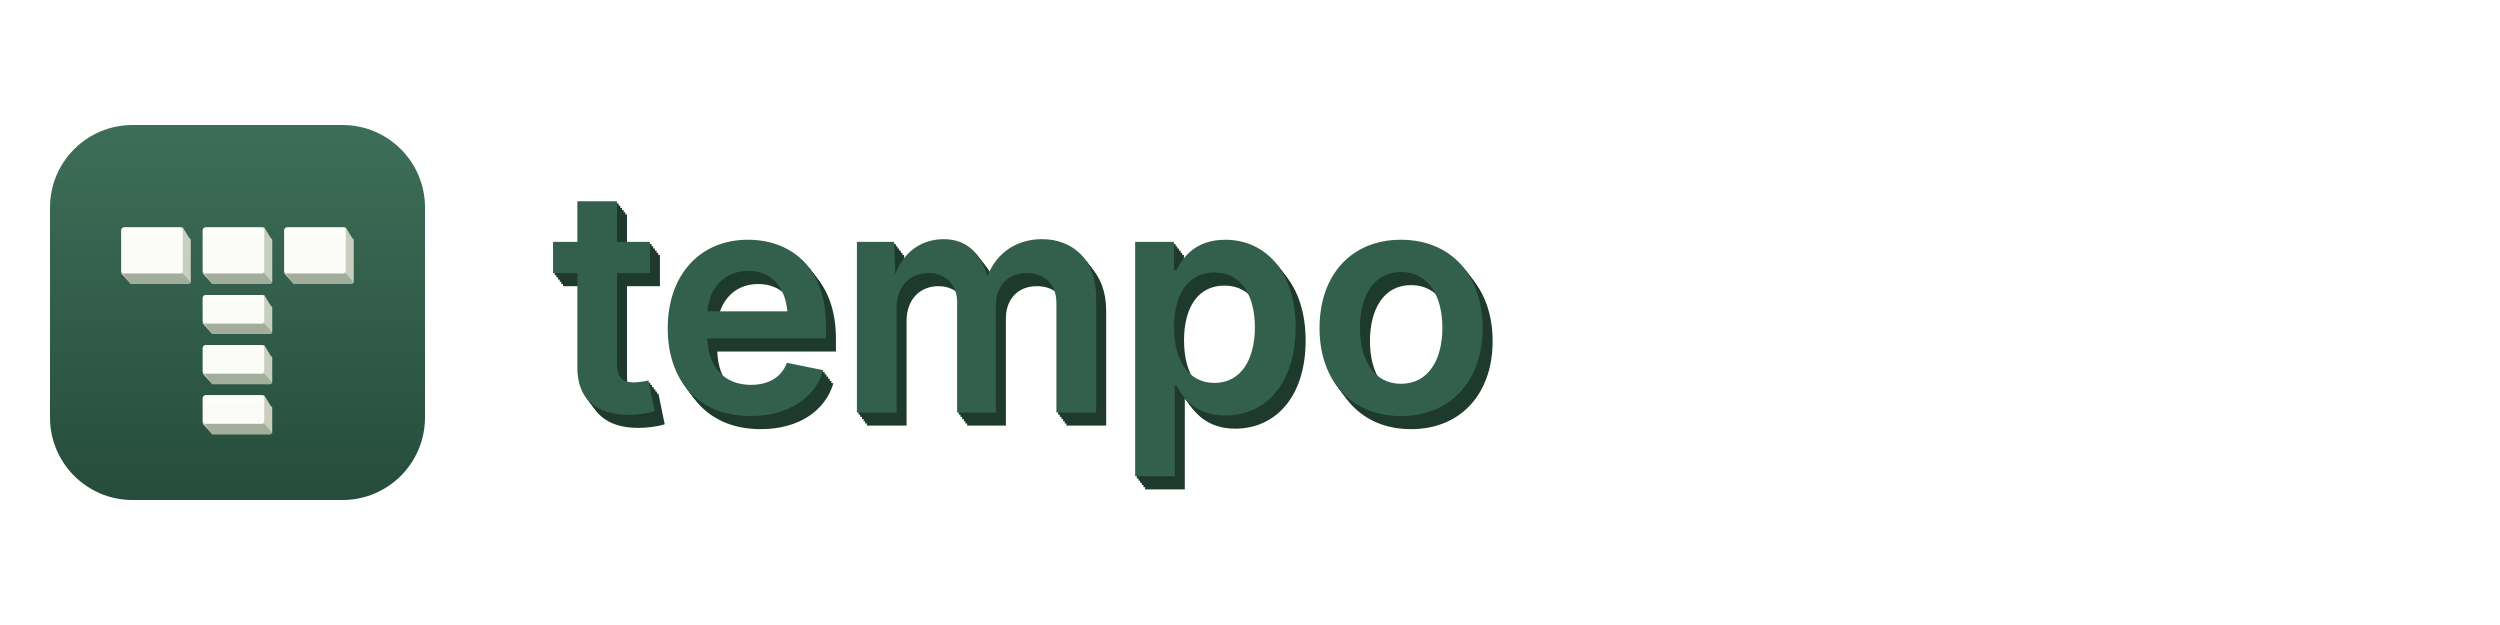
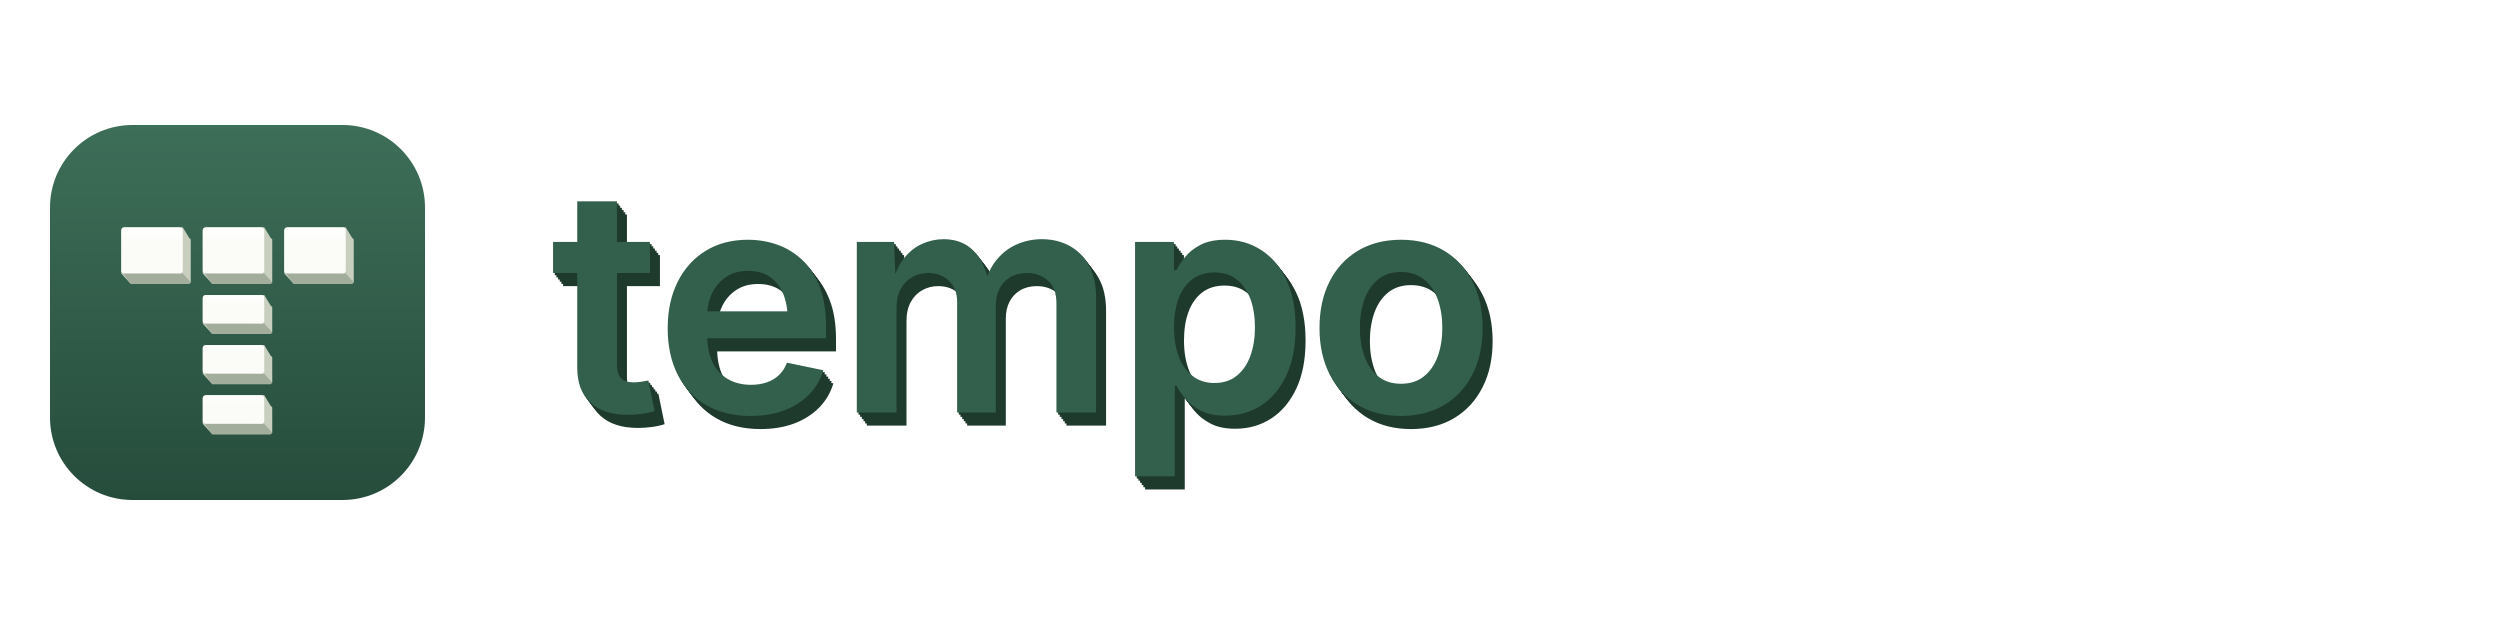
<svg xmlns="http://www.w3.org/2000/svg" viewBox="0 0 400 100">
  <defs>
    <linearGradient id="tfield" x1="0" y1="0" x2="0" y2="1">
      <stop offset="0" stop-color="#3d6e58" />
      <stop offset="1" stop-color="#264c3c" />
    </linearGradient>
    <linearGradient id="tface" x1="0" y1="0" x2="0" y2="1">
      <stop offset="0" stop-color="#ffffff" />
      <stop offset=".35" stop-color="#fbfbf7" />
      <stop offset="1" stop-color="#fbfbf7" />
    </linearGradient>
+     <path id="tempo-word" d="M15.99 -27.29V-22.32H0.49V-27.29ZM4.36 -33.79H10.71V-7.69Q10.71 -6.21 11.34 -5.51Q11.98 -4.82 13.44 -4.82Q13.86 -4.82 14.58 -4.92Q15.3 -5.03 15.74 -5.12L16.74 -0.23Q15.69 0.1 14.6 0.23Q13.51 0.37 12.49 0.37Q8.57 0.37 6.47 -1.58Q4.36 -3.53 4.36 -7.14ZM32.08 0.55Q27.98 0.55 25 -1.18Q22.03 -2.9 20.43 -6.05Q18.83 -9.2 18.83 -13.48Q18.83 -17.69 20.41 -20.87Q21.99 -24.06 24.88 -25.85Q27.77 -27.64 31.67 -27.64Q34.17 -27.64 36.43 -26.83Q38.68 -26.02 40.42 -24.34Q42.17 -22.66 43.16 -20.06Q44.16 -17.46 44.16 -13.86V-11.88H21.83V-16.19H41L38.03 -14.91Q38.03 -17.22 37.32 -18.97Q36.6 -20.71 35.2 -21.69Q33.79 -22.66 31.7 -22.66Q29.61 -22.66 28.15 -21.67Q26.68 -20.68 25.91 -19.03Q25.14 -17.38 25.14 -15.36V-12.38Q25.14 -9.79 26.02 -8.01Q26.9 -6.23 28.49 -5.33Q30.07 -4.43 32.17 -4.43Q33.56 -4.43 34.7 -4.83Q35.84 -5.22 36.66 -6.01Q37.48 -6.8 37.91 -7.97L43.74 -6.76Q43.09 -4.57 41.5 -2.92Q39.9 -1.28 37.52 -0.36Q35.14 0.55 32.08 0.55ZM49.09 0V-27.29H55.05L55.3 -20.73H54.83Q55.43 -23.16 56.66 -24.7Q57.89 -26.24 59.54 -26.98Q61.19 -27.73 62.99 -27.73Q65.94 -27.73 67.77 -25.87Q69.59 -24.02 70.33 -20.42H69.57Q70.14 -22.86 71.5 -24.48Q72.85 -26.11 74.72 -26.92Q76.59 -27.73 78.71 -27.73Q81.17 -27.73 83.13 -26.66Q85.09 -25.59 86.23 -23.52Q87.37 -21.45 87.37 -18.41V0H81.03V-17.43Q81.03 -19.97 79.64 -21.14Q78.25 -22.32 76.3 -22.32Q74.77 -22.32 73.65 -21.66Q72.53 -21 71.93 -19.84Q71.33 -18.68 71.33 -17.14V0H65.14V-17.71Q65.14 -19.81 63.85 -21.06Q62.55 -22.32 60.52 -22.32Q59.14 -22.32 57.98 -21.68Q56.81 -21.03 56.13 -19.79Q55.44 -18.55 55.44 -16.73V0ZM93.61 10.21V-27.29H99.83V-22.78H100.23Q100.72 -23.75 101.62 -24.88Q102.52 -26.01 104.07 -26.82Q105.62 -27.64 108.05 -27.64Q111.22 -27.64 113.75 -26.02Q116.29 -24.41 117.79 -21.28Q119.29 -18.14 119.29 -13.59Q119.29 -9.11 117.83 -5.97Q116.36 -2.82 113.82 -1.16Q111.28 0.5 108.03 0.5Q105.69 0.5 104.14 -0.3Q102.58 -1.1 101.65 -2.22Q100.73 -3.33 100.23 -4.32H99.96V10.21ZM106.31 -4.72Q108.44 -4.72 109.88 -5.88Q111.32 -7.04 112.06 -9.06Q112.79 -11.07 112.79 -13.62Q112.79 -16.17 112.07 -18.15Q111.34 -20.13 109.9 -21.27Q108.46 -22.41 106.31 -22.41Q104.22 -22.41 102.77 -21.32Q101.33 -20.23 100.58 -18.26Q99.84 -16.29 99.84 -13.62Q99.84 -10.97 100.59 -8.97Q101.34 -6.97 102.8 -5.85Q104.25 -4.72 106.31 -4.72ZM136.16 0.55Q132.19 0.55 129.25 -1.21Q126.32 -2.97 124.72 -6.14Q123.12 -9.31 123.12 -13.51Q123.12 -17.76 124.72 -20.94Q126.32 -24.11 129.25 -25.87Q132.19 -27.64 136.16 -27.64Q140.15 -27.64 143.08 -25.87Q146.01 -24.11 147.61 -20.94Q149.22 -17.76 149.22 -13.51Q149.22 -9.31 147.61 -6.14Q146.01 -2.97 143.08 -1.21Q140.15 0.55 136.16 0.55ZM136.16 -4.6Q138.38 -4.6 139.85 -5.8Q141.32 -6.99 142.05 -9.02Q142.77 -11.05 142.77 -13.53Q142.77 -16.04 142.05 -18.07Q141.32 -20.09 139.85 -21.29Q138.38 -22.48 136.16 -22.48Q133.95 -22.48 132.49 -21.29Q131.03 -20.09 130.3 -18.07Q129.58 -16.05 129.58 -13.53Q129.58 -11.05 130.3 -9.02Q131.03 -6.99 132.49 -5.8Q133.95 -4.6 136.16 -4.6Z" />
  </defs>
  <svg x="8" y="20" width="60" height="60" viewBox="0 0 100 100">
    <rect width="100" height="100" rx="22" fill="url(#tfield)" />
    <g transform="translate(9,9) scale(0.82)">
      <g transform="translate(-1.3,-1.7)">
        <polygon points="14.40,24 33.50,24 35.56,27.40 36.10,27.94 36.10,41.86 35.56,42.40 16.64,42.40 16.10,41.86 13.50,39 13.50,24.90" fill="#c8cfbf" />
        <polygon points="13.50,38.10 33.50,39 36.10,41.86 35.56,42.40 16.64,42.40 16.10,41.86" fill="#a3ad9b" />
        <polygon points="40.90,24 60,24 62.06,27.40 62.60,27.94 62.60,41.86 62.06,42.40 43.14,42.40 42.60,41.86 40,39 40,24.90" fill="#c8cfbf" />
        <polygon points="40,38.10 60,39 62.60,41.86 62.06,42.40 43.14,42.40 42.60,41.86" fill="#a3ad9b" />
        <polygon points="67.40,24 86.50,24 88.56,27.40 89.10,27.94 89.10,41.86 88.56,42.40 69.64,42.40 69.10,41.86 66.50,39 66.50,24.90" fill="#c8cfbf" />
        <polygon points="66.50,38.10 86.50,39 89.10,41.86 88.56,42.40 69.64,42.40 69.10,41.86" fill="#a3ad9b" />
        <polygon points="40.90,46 60,46 62.06,49.40 62.60,49.94 62.60,58.16 62.06,58.70 43.14,58.70 42.60,58.16 40,55.30 40,46.90" fill="#c8cfbf" />
        <polygon points="40,54.40 60,55.30 62.60,58.16 62.06,58.70 43.14,58.70 42.60,58.16" fill="#a3ad9b" />
        <polygon points="40.90,62.30 60,62.30 62.06,65.70 62.60,66.24 62.60,74.46 62.06,75 43.14,75 42.60,74.46 40,71.60 40,63.20" fill="#c8cfbf" />
        <polygon points="40,70.70 60,71.60 62.60,74.46 62.06,75 43.14,75 42.60,74.46" fill="#a3ad9b" />
        <polygon points="40.90,78.60 60,78.60 62.06,82 62.60,82.54 62.60,90.76 62.06,91.30 43.14,91.30 42.60,90.76 40,87.90 40,79.50" fill="#c8cfbf" />
        <polygon points="40,87 60,87.90 62.60,90.76 62.06,91.30 43.14,91.30 42.60,90.76" fill="#a3ad9b" />
        <rect x="13.5" y="24" width="20" height="15" rx="0.9" fill="url(#tface)" />
        <rect x="40" y="24" width="20" height="15" rx="0.9" fill="url(#tface)" />
        <rect x="66.5" y="24" width="20" height="15" rx="0.9" fill="url(#tface)" />
        <rect x="40" y="46" width="20" height="9.3" rx="0.9" fill="url(#tface)" />
        <rect x="40" y="62.3" width="20" height="9.3" rx="0.9" fill="url(#tface)" />
        <rect x="40" y="78.6" width="20" height="9.3" rx="0.9" fill="url(#tface)" />
      </g>
    </g>
  </svg>
  <g fill="#1e3a2d">
-     <text x="89.60" y="68.10" font-family="Inter, -apple-system, sans-serif" font-weight="600" font-size="50" letter-spacing="-0.5">tempo</text>
-     <text x="89.33" y="67.75" font-family="Inter, -apple-system, sans-serif" font-weight="600" font-size="50" letter-spacing="-0.5">tempo</text>
-     <text x="89.07" y="67.40" font-family="Inter, -apple-system, sans-serif" font-weight="600" font-size="50" letter-spacing="-0.5">tempo</text>
-     <text x="88.80" y="67.05" font-family="Inter, -apple-system, sans-serif" font-weight="600" font-size="50" letter-spacing="-0.5">tempo</text>
-     <text x="88.53" y="66.70" font-family="Inter, -apple-system, sans-serif" font-weight="600" font-size="50" letter-spacing="-0.5">tempo</text>
-     <text x="88.27" y="66.35" font-family="Inter, -apple-system, sans-serif" font-weight="600" font-size="50" letter-spacing="-0.5">tempo</text>
+     <use href="#tempo-word" x="89.60" y="68.10" />
+     <use href="#tempo-word" x="89.33" y="67.75" />
+     <use href="#tempo-word" x="89.07" y="67.40" />
+     <use href="#tempo-word" x="88.80" y="67.05" />
+     <use href="#tempo-word" x="88.53" y="66.70" />
+     <use href="#tempo-word" x="88.27" y="66.35" />
  </g>
-   <text x="88" y="66" font-family="Inter, -apple-system, sans-serif" font-weight="600" font-size="50" letter-spacing="-0.5" fill="#33604c">tempo</text>
+   <use href="#tempo-word" x="88" y="66" fill="#33604c" />
</svg>
